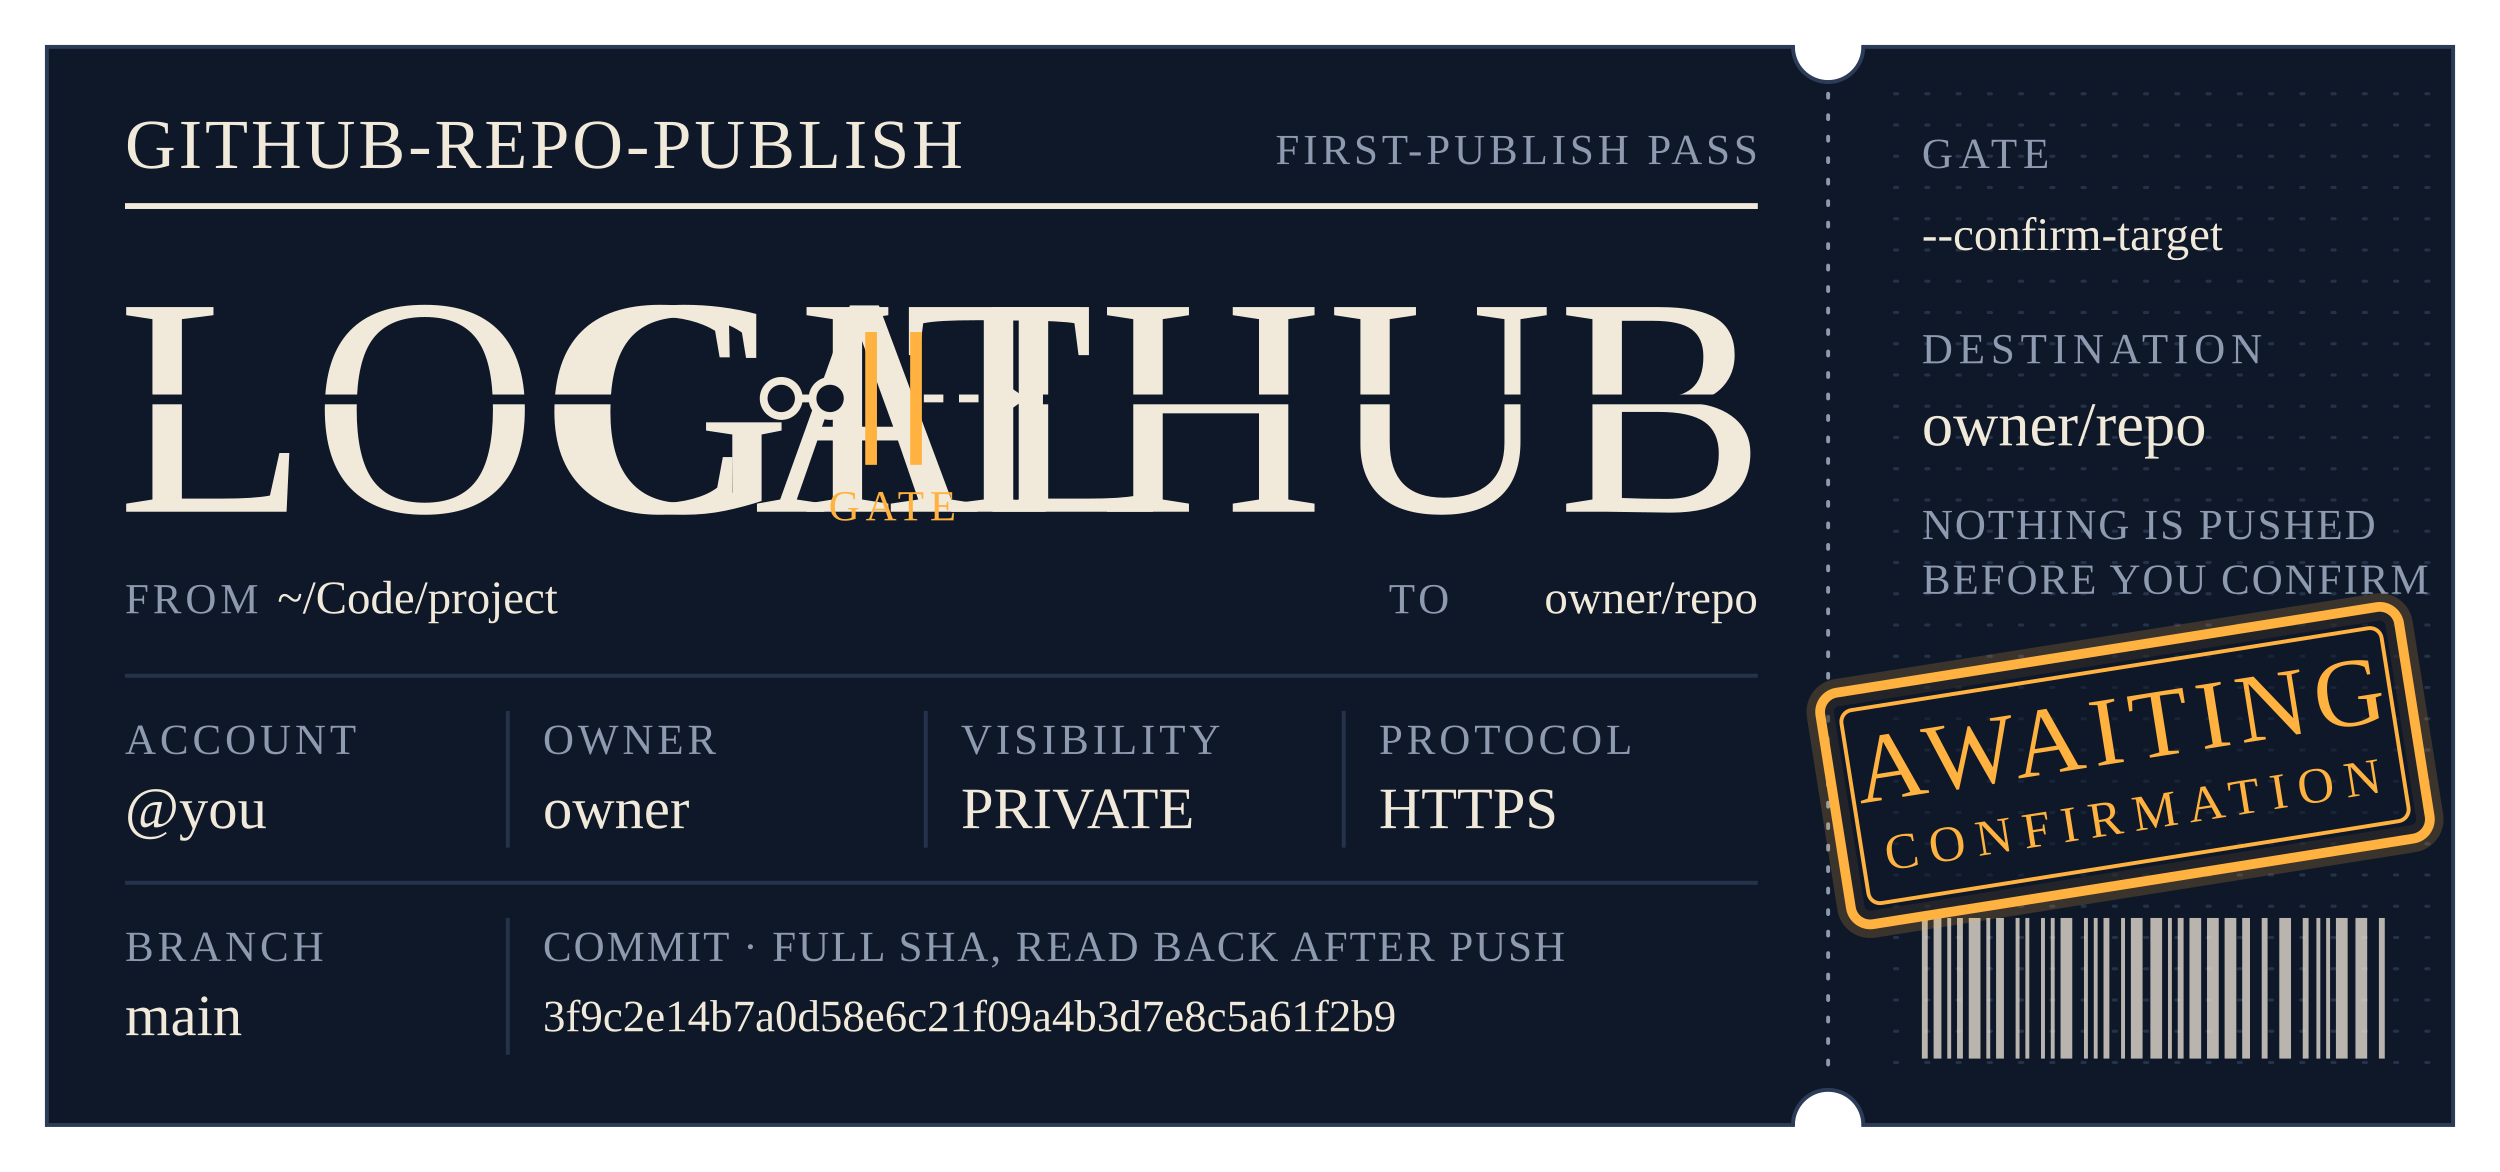
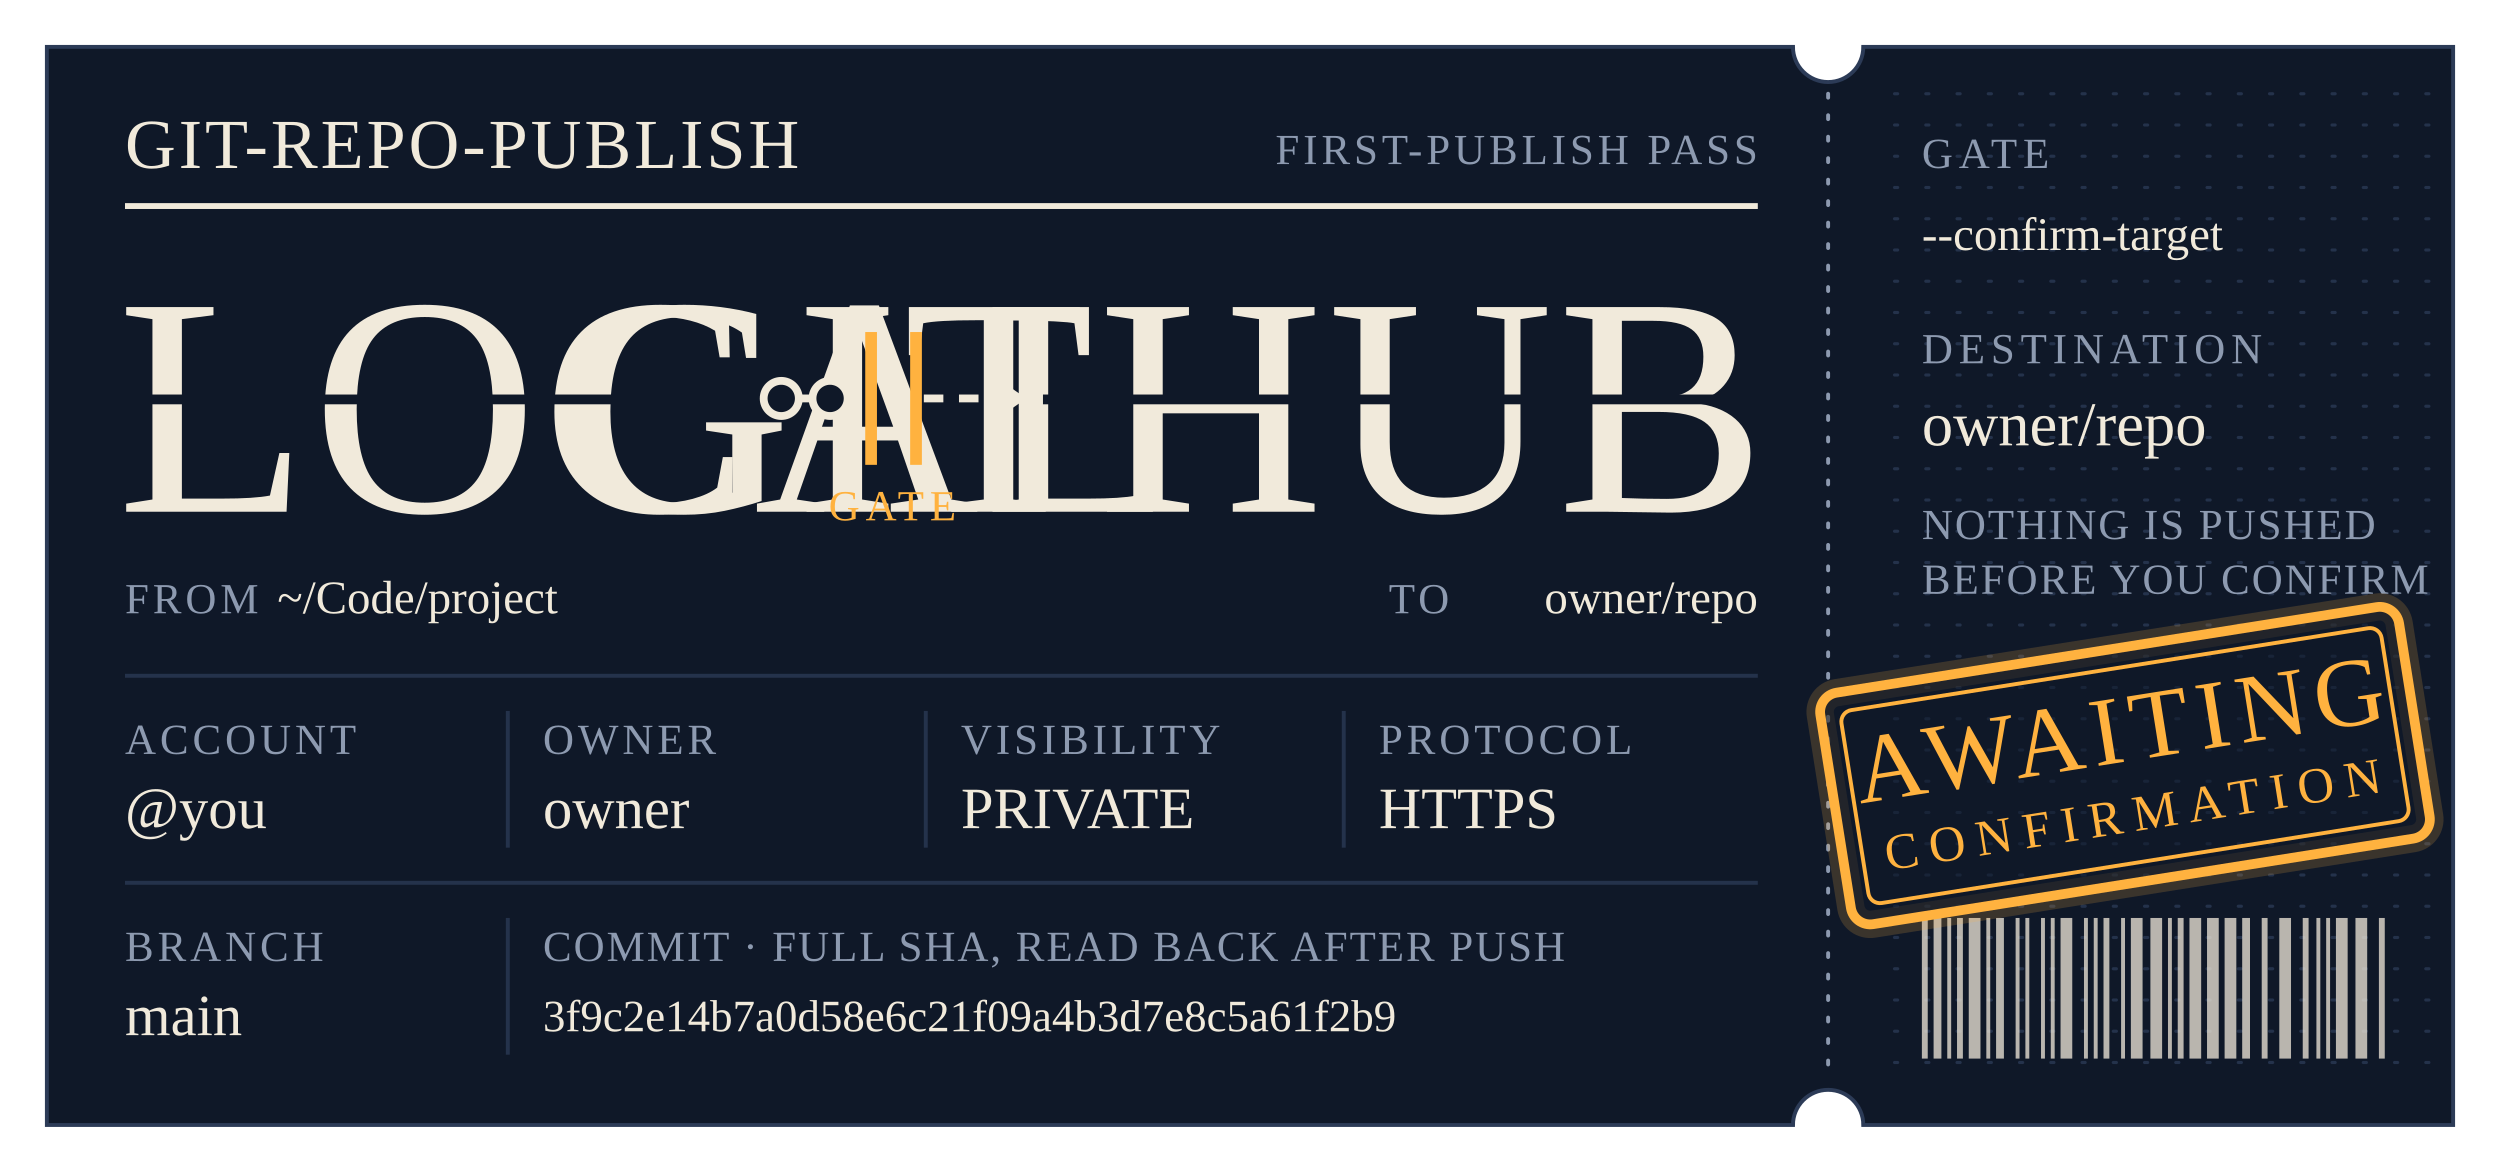
<svg xmlns="http://www.w3.org/2000/svg" viewBox="0 0 1280 600" width="1280" height="600" role="img" aria-labelledby="t d">
  <style>
.ink{fill:#F1EADB} .muted{fill:#8D9AB0} .acc{fill:#FFB23F} .paper{fill:#0F1828}
.mv-route{transform-box:fill-box;transform-origin:left center;animation:mv-draw .8s cubic-bezier(.4,0,.2,1) both}
.mv-node{animation:mv-in .2s ease-out both}
.mv-n1{animation-delay:.1s} .mv-n2{animation-delay:.45s}
.mv-gate{animation:mv-gate .45s ease-out .8s both}
.mv-stamp{transform-box:fill-box;transform-origin:center;animation:mv-stamp .5s cubic-bezier(.2,.8,.3,1.2) 1.25s both}
@keyframes mv-draw{from{transform:scaleX(0)}to{transform:scaleX(1)}}
@keyframes mv-in{from{opacity:0}to{opacity:1}}
@keyframes mv-gate{0%{opacity:.2}60%{opacity:1}80%{opacity:.6}100%{opacity:1}}
@keyframes mv-stamp{0%{opacity:0;transform:scale(1.5)}60%{opacity:1;transform:scale(.96)}100%{opacity:1;transform:scale(1)}}
@media (prefers-reduced-motion:reduce){.mv-route,.mv-node,.mv-gate,.mv-stamp{animation:none}}
</style>
  <path d="M24 24 H918 A18 18 0 0 0 954 24 H1256 V576 H954 A18 18 0 0 0 918 576 H24 Z" fill="#0F1828" stroke="#2C3B57" stroke-width="2" />
  <path d="M970 48h1.6 M986 48h1.6 M1002 48h1.6 M1018 48h1.6 M1034 48h1.6 M1050 48h1.6 M1066 48h1.6 M1082 48h1.6 M1098 48h1.6 M1114 48h1.6 M1130 48h1.6 M1146 48h1.6 M1162 48h1.6 M1178 48h1.6 M1194 48h1.6 M1210 48h1.6 M1226 48h1.6 M1242 48h1.6 M970 64h1.6 M986 64h1.6 M1002 64h1.6 M1018 64h1.6 M1034 64h1.6 M1050 64h1.6 M1066 64h1.6 M1082 64h1.6 M1098 64h1.6 M1114 64h1.6 M1130 64h1.6 M1146 64h1.6 M1162 64h1.6 M1178 64h1.6 M1194 64h1.6 M1210 64h1.6 M1226 64h1.6 M1242 64h1.6 M970 80h1.6 M986 80h1.6 M1002 80h1.6 M1018 80h1.6 M1034 80h1.6 M1050 80h1.6 M1066 80h1.6 M1082 80h1.6 M1098 80h1.6 M1114 80h1.6 M1130 80h1.6 M1146 80h1.6 M1162 80h1.6 M1178 80h1.6 M1194 80h1.6 M1210 80h1.6 M1226 80h1.6 M1242 80h1.6 M970 96h1.6 M986 96h1.6 M1002 96h1.6 M1018 96h1.6 M1034 96h1.6 M1050 96h1.6 M1066 96h1.6 M1082 96h1.6 M1098 96h1.6 M1114 96h1.6 M1130 96h1.6 M1146 96h1.6 M1162 96h1.6 M1178 96h1.6 M1194 96h1.6 M1210 96h1.6 M1226 96h1.6 M1242 96h1.6 M970 112h1.6 M986 112h1.6 M1002 112h1.6 M1018 112h1.6 M1034 112h1.6 M1050 112h1.6 M1066 112h1.6 M1082 112h1.6 M1098 112h1.6 M1114 112h1.6 M1130 112h1.6 M1146 112h1.6 M1162 112h1.6 M1178 112h1.6 M1194 112h1.6 M1210 112h1.6 M1226 112h1.6 M1242 112h1.6 M970 128h1.6 M986 128h1.6 M1002 128h1.6 M1018 128h1.6 M1034 128h1.6 M1050 128h1.6 M1066 128h1.6 M1082 128h1.6 M1098 128h1.6 M1114 128h1.6 M1130 128h1.6 M1146 128h1.6 M1162 128h1.6 M1178 128h1.6 M1194 128h1.6 M1210 128h1.6 M1226 128h1.6 M1242 128h1.6 M970 144h1.6 M986 144h1.6 M1002 144h1.6 M1018 144h1.6 M1034 144h1.6 M1050 144h1.6 M1066 144h1.6 M1082 144h1.6 M1098 144h1.6 M1114 144h1.6 M1130 144h1.6 M1146 144h1.6 M1162 144h1.6 M1178 144h1.6 M1194 144h1.6 M1210 144h1.6 M1226 144h1.6 M1242 144h1.6 M970 160h1.6 M986 160h1.6 M1002 160h1.6 M1018 160h1.6 M1034 160h1.6 M1050 160h1.6 M1066 160h1.6 M1082 160h1.6 M1098 160h1.6 M1114 160h1.6 M1130 160h1.6 M1146 160h1.6 M1162 160h1.6 M1178 160h1.6 M1194 160h1.6 M1210 160h1.6 M1226 160h1.6 M1242 160h1.6 M970 176h1.6 M986 176h1.6 M1002 176h1.6 M1018 176h1.6 M1034 176h1.6 M1050 176h1.6 M1066 176h1.6 M1082 176h1.6 M1098 176h1.6 M1114 176h1.6 M1130 176h1.6 M1146 176h1.6 M1162 176h1.6 M1178 176h1.6 M1194 176h1.6 M1210 176h1.6 M1226 176h1.6 M1242 176h1.6 M970 192h1.6 M986 192h1.6 M1002 192h1.6 M1018 192h1.6 M1034 192h1.6 M1050 192h1.6 M1066 192h1.6 M1082 192h1.6 M1098 192h1.6 M1114 192h1.6 M1130 192h1.6 M1146 192h1.6 M1162 192h1.6 M1178 192h1.6 M1194 192h1.6 M1210 192h1.6 M1226 192h1.6 M1242 192h1.6 M970 208h1.6 M986 208h1.6 M1002 208h1.6 M1018 208h1.6 M1034 208h1.6 M1050 208h1.6 M1066 208h1.6 M1082 208h1.6 M1098 208h1.6 M1114 208h1.6 M1130 208h1.6 M1146 208h1.6 M1162 208h1.6 M1178 208h1.6 M1194 208h1.6 M1210 208h1.6 M1226 208h1.6 M1242 208h1.6 M970 224h1.6 M986 224h1.6 M1002 224h1.6 M1018 224h1.6 M1034 224h1.6 M1050 224h1.6 M1066 224h1.6 M1082 224h1.6 M1098 224h1.6 M1114 224h1.6 M1130 224h1.6 M1146 224h1.6 M1162 224h1.6 M1178 224h1.6 M1194 224h1.6 M1210 224h1.6 M1226 224h1.6 M1242 224h1.6 M970 240h1.6 M986 240h1.6 M1002 240h1.6 M1018 240h1.6 M1034 240h1.6 M1050 240h1.6 M1066 240h1.6 M1082 240h1.6 M1098 240h1.6 M1114 240h1.6 M1130 240h1.6 M1146 240h1.6 M1162 240h1.6 M1178 240h1.6 M1194 240h1.6 M1210 240h1.6 M1226 240h1.6 M1242 240h1.6 M970 256h1.6 M986 256h1.6 M1002 256h1.6 M1018 256h1.6 M1034 256h1.6 M1050 256h1.6 M1066 256h1.6 M1082 256h1.6 M1098 256h1.6 M1114 256h1.6 M1130 256h1.6 M1146 256h1.6 M1162 256h1.6 M1178 256h1.6 M1194 256h1.6 M1210 256h1.6 M1226 256h1.6 M1242 256h1.6 M970 272h1.6 M986 272h1.6 M1002 272h1.6 M1018 272h1.6 M1034 272h1.6 M1050 272h1.6 M1066 272h1.6 M1082 272h1.6 M1098 272h1.6 M1114 272h1.6 M1130 272h1.6 M1146 272h1.6 M1162 272h1.6 M1178 272h1.6 M1194 272h1.6 M1210 272h1.6 M1226 272h1.6 M1242 272h1.6 M970 288h1.6 M986 288h1.6 M1002 288h1.6 M1018 288h1.6 M1034 288h1.6 M1050 288h1.6 M1066 288h1.6 M1082 288h1.6 M1098 288h1.6 M1114 288h1.6 M1130 288h1.6 M1146 288h1.6 M1162 288h1.6 M1178 288h1.6 M1194 288h1.6 M1210 288h1.6 M1226 288h1.6 M1242 288h1.6 M970 304h1.6 M986 304h1.6 M1002 304h1.6 M1018 304h1.6 M1034 304h1.6 M1050 304h1.6 M1066 304h1.6 M1082 304h1.6 M1098 304h1.6 M1114 304h1.6 M1130 304h1.6 M1146 304h1.6 M1162 304h1.6 M1178 304h1.6 M1194 304h1.6 M1210 304h1.6 M1226 304h1.6 M1242 304h1.6 M970 320h1.6 M986 320h1.6 M1002 320h1.6 M1018 320h1.6 M1034 320h1.6 M1050 320h1.6 M1066 320h1.6 M1082 320h1.6 M1098 320h1.6 M1114 320h1.6 M1130 320h1.6 M1146 320h1.6 M1162 320h1.6 M1178 320h1.6 M1194 320h1.6 M1210 320h1.6 M1226 320h1.6 M1242 320h1.6 M970 336h1.6 M986 336h1.6 M1002 336h1.6 M1018 336h1.6 M1034 336h1.6 M1050 336h1.6 M1066 336h1.6 M1082 336h1.6 M1098 336h1.6 M1114 336h1.6 M1130 336h1.6 M1146 336h1.6 M1162 336h1.6 M1178 336h1.6 M1194 336h1.6 M1210 336h1.6 M1226 336h1.6 M1242 336h1.6 M970 352h1.6 M986 352h1.6 M1002 352h1.6 M1018 352h1.6 M1034 352h1.6 M1050 352h1.6 M1066 352h1.6 M1082 352h1.6 M1098 352h1.6 M1114 352h1.6 M1130 352h1.6 M1146 352h1.6 M1162 352h1.6 M1178 352h1.6 M1194 352h1.6 M1210 352h1.6 M1226 352h1.6 M1242 352h1.6 M970 368h1.6 M986 368h1.6 M1002 368h1.6 M1018 368h1.6 M1034 368h1.6 M1050 368h1.6 M1066 368h1.6 M1082 368h1.6 M1098 368h1.6 M1114 368h1.6 M1130 368h1.6 M1146 368h1.6 M1162 368h1.6 M1178 368h1.6 M1194 368h1.6 M1210 368h1.6 M1226 368h1.6 M1242 368h1.6 M970 384h1.6 M986 384h1.6 M1002 384h1.6 M1018 384h1.6 M1034 384h1.6 M1050 384h1.6 M1066 384h1.6 M1082 384h1.6 M1098 384h1.6 M1114 384h1.6 M1130 384h1.6 M1146 384h1.6 M1162 384h1.6 M1178 384h1.6 M1194 384h1.6 M1210 384h1.6 M1226 384h1.6 M1242 384h1.6 M970 400h1.6 M986 400h1.6 M1002 400h1.6 M1018 400h1.6 M1034 400h1.6 M1050 400h1.6 M1066 400h1.6 M1082 400h1.6 M1098 400h1.6 M1114 400h1.6 M1130 400h1.6 M1146 400h1.6 M1162 400h1.6 M1178 400h1.6 M1194 400h1.6 M1210 400h1.6 M1226 400h1.6 M1242 400h1.6 M970 416h1.6 M986 416h1.6 M1002 416h1.6 M1018 416h1.6 M1034 416h1.6 M1050 416h1.6 M1066 416h1.6 M1082 416h1.6 M1098 416h1.6 M1114 416h1.6 M1130 416h1.6 M1146 416h1.6 M1162 416h1.6 M1178 416h1.6 M1194 416h1.6 M1210 416h1.6 M1226 416h1.6 M1242 416h1.6 M970 432h1.6 M986 432h1.6 M1002 432h1.6 M1018 432h1.6 M1034 432h1.6 M1050 432h1.6 M1066 432h1.6 M1082 432h1.6 M1098 432h1.6 M1114 432h1.6 M1130 432h1.6 M1146 432h1.6 M1162 432h1.6 M1178 432h1.6 M1194 432h1.6 M1210 432h1.6 M1226 432h1.6 M1242 432h1.6 M970 448h1.6 M986 448h1.6 M1002 448h1.6 M1018 448h1.6 M1034 448h1.6 M1050 448h1.6 M1066 448h1.6 M1082 448h1.6 M1098 448h1.6 M1114 448h1.6 M1130 448h1.6 M1146 448h1.6 M1162 448h1.6 M1178 448h1.6 M1194 448h1.6 M1210 448h1.6 M1226 448h1.6 M1242 448h1.6 M970 464h1.6 M986 464h1.6 M1002 464h1.6 M1018 464h1.6 M1034 464h1.6 M1050 464h1.6 M1066 464h1.6 M1082 464h1.6 M1098 464h1.6 M1114 464h1.6 M1130 464h1.6 M1146 464h1.6 M1162 464h1.6 M1178 464h1.6 M1194 464h1.6 M1210 464h1.6 M1226 464h1.6 M1242 464h1.6 M970 480h1.6 M986 480h1.6 M1002 480h1.6 M1018 480h1.6 M1034 480h1.6 M1050 480h1.6 M1066 480h1.6 M1082 480h1.6 M1098 480h1.6 M1114 480h1.6 M1130 480h1.6 M1146 480h1.6 M1162 480h1.6 M1178 480h1.6 M1194 480h1.6 M1210 480h1.6 M1226 480h1.6 M1242 480h1.6 M970 496h1.6 M986 496h1.6 M1002 496h1.6 M1018 496h1.6 M1034 496h1.6 M1050 496h1.6 M1066 496h1.6 M1082 496h1.6 M1098 496h1.6 M1114 496h1.6 M1130 496h1.6 M1146 496h1.6 M1162 496h1.6 M1178 496h1.6 M1194 496h1.6 M1210 496h1.6 M1226 496h1.6 M1242 496h1.6 M970 512h1.6 M986 512h1.6 M1002 512h1.6 M1018 512h1.6 M1034 512h1.6 M1050 512h1.6 M1066 512h1.6 M1082 512h1.6 M1098 512h1.6 M1114 512h1.6 M1130 512h1.6 M1146 512h1.6 M1162 512h1.6 M1178 512h1.6 M1194 512h1.6 M1210 512h1.6 M1226 512h1.6 M1242 512h1.6 M970 528h1.6 M986 528h1.6 M1002 528h1.6 M1018 528h1.6 M1034 528h1.6 M1050 528h1.6 M1066 528h1.6 M1082 528h1.6 M1098 528h1.6 M1114 528h1.6 M1130 528h1.6 M1146 528h1.6 M1162 528h1.6 M1178 528h1.6 M1194 528h1.6 M1210 528h1.6 M1226 528h1.6 M1242 528h1.6 M970 544h1.6 M986 544h1.6 M1002 544h1.6 M1018 544h1.6 M1034 544h1.6 M1050 544h1.6 M1066 544h1.6 M1082 544h1.6 M1098 544h1.6 M1114 544h1.6 M1130 544h1.6 M1146 544h1.6 M1162 544h1.6 M1178 544h1.6 M1194 544h1.6 M1210 544h1.6 M1226 544h1.6 M1242 544h1.6" stroke="#24324B" stroke-width="1.6" stroke-linecap="round" />
  <line x1="936" y1="48" x2="936" y2="552" stroke="#8D9AB0" stroke-width="2" stroke-dasharray="2 9" stroke-linecap="round" />
-   <text class="head ink" x="64.0" y="86.0" font-size="36" letter-spacing="1.5">GITHUB-REPO-PUBLISH</text>
+   <text class="head ink" x="64.0" y="86.0" font-size="36" letter-spacing="1.5">GIT-REPO-PUBLISH</text>
  <text class="mono muted" x="900.0" y="84.0" font-size="22" text-anchor="end" letter-spacing="2">FIRST-PUBLISH PASS</text>
  <rect x="64" y="104" width="836" height="3" fill="#F1EADB" />
  <text class="disp ink" x="60.0" y="262.0" font-size="160" letter-spacing="2">LOCAL</text>
  <text class="disp ink" x="904.0" y="262.0" font-size="160" text-anchor="end" letter-spacing="2">GITHUB</text>
  <rect x="58" y="202" width="320" height="5" fill="#0F1828" />
  <rect x="534" y="202" width="374" height="5" fill="#0F1828" />
  <line class="mv-route" x1="394" y1="204" x2="441" y2="204" stroke="#F1EADB" stroke-width="4" />
  <line x1="473" y1="204" x2="514" y2="204" stroke="#F1EADB" stroke-width="4" stroke-dasharray="10 8" />
  <path d="M506 193 L522 204 L506 215" fill="none" stroke="#F1EADB" stroke-width="4" />
  <circle class="mv-node mv-n1" cx="400" cy="204" r="9" fill="#0F1828" stroke="#F1EADB" stroke-width="4" />
  <circle class="mv-node mv-n2" cx="425" cy="204" r="9" fill="#0F1828" stroke="#F1EADB" stroke-width="4" />
  <g class="mv-gate">
    <rect x="443" y="170" width="6" height="68" fill="#FFB23F" />
    <rect x="466" y="170" width="6" height="68" fill="#FFB23F" />
    <text class="monob acc" x="456.9" y="266.4" font-size="22" text-anchor="middle" letter-spacing="3">GATE</text>
  </g>
  <text class="mono muted" x="64.0" y="314.0" font-size="22" letter-spacing="2">FROM</text>
  <text class="monob ink" x="142.0" y="314.0" font-size="24">~/Code/project</text>
  <text class="mono muted" x="742.0" y="314.0" font-size="22" text-anchor="end" letter-spacing="2">TO</text>
  <text class="monob ink" x="900.0" y="314.0" font-size="24" text-anchor="end">owner/repo</text>
  <line x1="64" y1="346" x2="900" y2="346" stroke="#24324B" stroke-width="2" />
  <text class="mono muted" x="64.0" y="386.0" font-size="22" letter-spacing="2">ACCOUNT</text>
  <text class="monob ink" x="64.0" y="424.0" font-size="30">@you</text>
  <text class="mono muted" x="278.0" y="386.0" font-size="22" letter-spacing="2">OWNER</text>
  <text class="monob ink" x="278.0" y="424.0" font-size="30">owner</text>
  <text class="mono muted" x="492.0" y="386.0" font-size="22" letter-spacing="2">VISIBILITY</text>
  <text class="monob ink" x="492.0" y="424.0" font-size="30">PRIVATE</text>
  <text class="mono muted" x="706.0" y="386.0" font-size="22" letter-spacing="2">PROTOCOL</text>
  <text class="monob ink" x="706.0" y="424.0" font-size="30">HTTPS</text>
  <line x1="260" y1="364" x2="260" y2="434" stroke="#24324B" stroke-width="2" />
  <line x1="474" y1="364" x2="474" y2="434" stroke="#24324B" stroke-width="2" />
  <line x1="688" y1="364" x2="688" y2="434" stroke="#24324B" stroke-width="2" />
  <line x1="64" y1="452" x2="900" y2="452" stroke="#24324B" stroke-width="2" />
  <text class="mono muted" x="64.0" y="492.0" font-size="22" letter-spacing="2">BRANCH</text>
  <text class="monob ink" x="64.0" y="530.0" font-size="30">main</text>
  <text class="mono muted" x="278.0" y="492.0" font-size="22" letter-spacing="1">COMMIT · FULL SHA, READ BACK AFTER PUSH</text>
  <text class="monob ink" x="278.0" y="528.0" font-size="23">3f9c2e14b7a0d58e6c21f09a4b3d7e8c5a61f2b9</text>
  <line x1="260" y1="470" x2="260" y2="540" stroke="#24324B" stroke-width="2" />
  <text class="mono muted" x="984.0" y="86.0" font-size="22" letter-spacing="3">GATE</text>
  <text class="monob ink" x="984.0" y="128.0" font-size="24">--confirm-target</text>
  <text class="mono muted" x="984.0" y="186.0" font-size="22" letter-spacing="3">DESTINATION</text>
  <text class="monob ink" x="984.0" y="228.0" font-size="32">owner/repo</text>
  <text class="mono muted" x="984.0" y="276.0" font-size="22" letter-spacing="1">NOTHING IS PUSHED</text>
  <text class="mono muted" x="984.0" y="304.0" font-size="22" letter-spacing="1">BEFORE YOU CONFIRM</text>
  <path d="M984 470v72h3v-72zM990 470v72h4v-72zM997 470v72h2v-72zM1002 470v72h3v-72zM1008 470v72h6v-72zM1017 470v72h2v-72zM1022 470v72h4v-72zM1032 470v72h2v-72zM1037 470v72h2v-72zM1045 470v72h2v-72zM1050 470v72h2v-72zM1055 470v72h6v-72zM1067 470v72h2v-72zM1072 470v72h2v-72zM1077 470v72h3v-72zM1086 470v72h2v-72zM1091 470v72h6v-72zM1101 470v72h6v-72zM1110 470v72h2v-72zM1115 470v72h3v-72zM1121 470v72h6v-72zM1130 470v72h6v-72zM1139 470v72h6v-72zM1148 470v72h4v-72zM1158 470v72h3v-72zM1167 470v72h6v-72zM1179 470v72h3v-72zM1186 470v72h2v-72zM1191 470v72h2v-72zM1196 470v72h6v-72zM1206 470v72h6v-72zM1218 470v72h3v-72z" fill="#F1EADB" opacity="0.75" />
  <g class="mv-stamp">
    <g transform="rotate(-9 1088 392)" opacity="1">
      <rect x="938" y="332" width="300" height="120" rx="10" fill="none" stroke="#FFB23F" stroke-width="14" opacity="0.18" />
      <rect x="938" y="332" width="300" height="120" rx="10" fill="#0F1828" fill-opacity="0.55" stroke="#FFB23F" stroke-width="5" />
      <rect x="948" y="342" width="280" height="100" rx="6" fill="none" stroke="#FFB23F" stroke-width="2" />
      <text class="head acc" x="1088.0" y="390.0" font-size="50" text-anchor="middle" letter-spacing="4">AWAITING</text>
      <text class="headm acc" x="1088.0" y="426.0" font-size="26" text-anchor="middle" letter-spacing="5.5">CONFIRMATION</text>
    </g>
  </g>
</svg>
